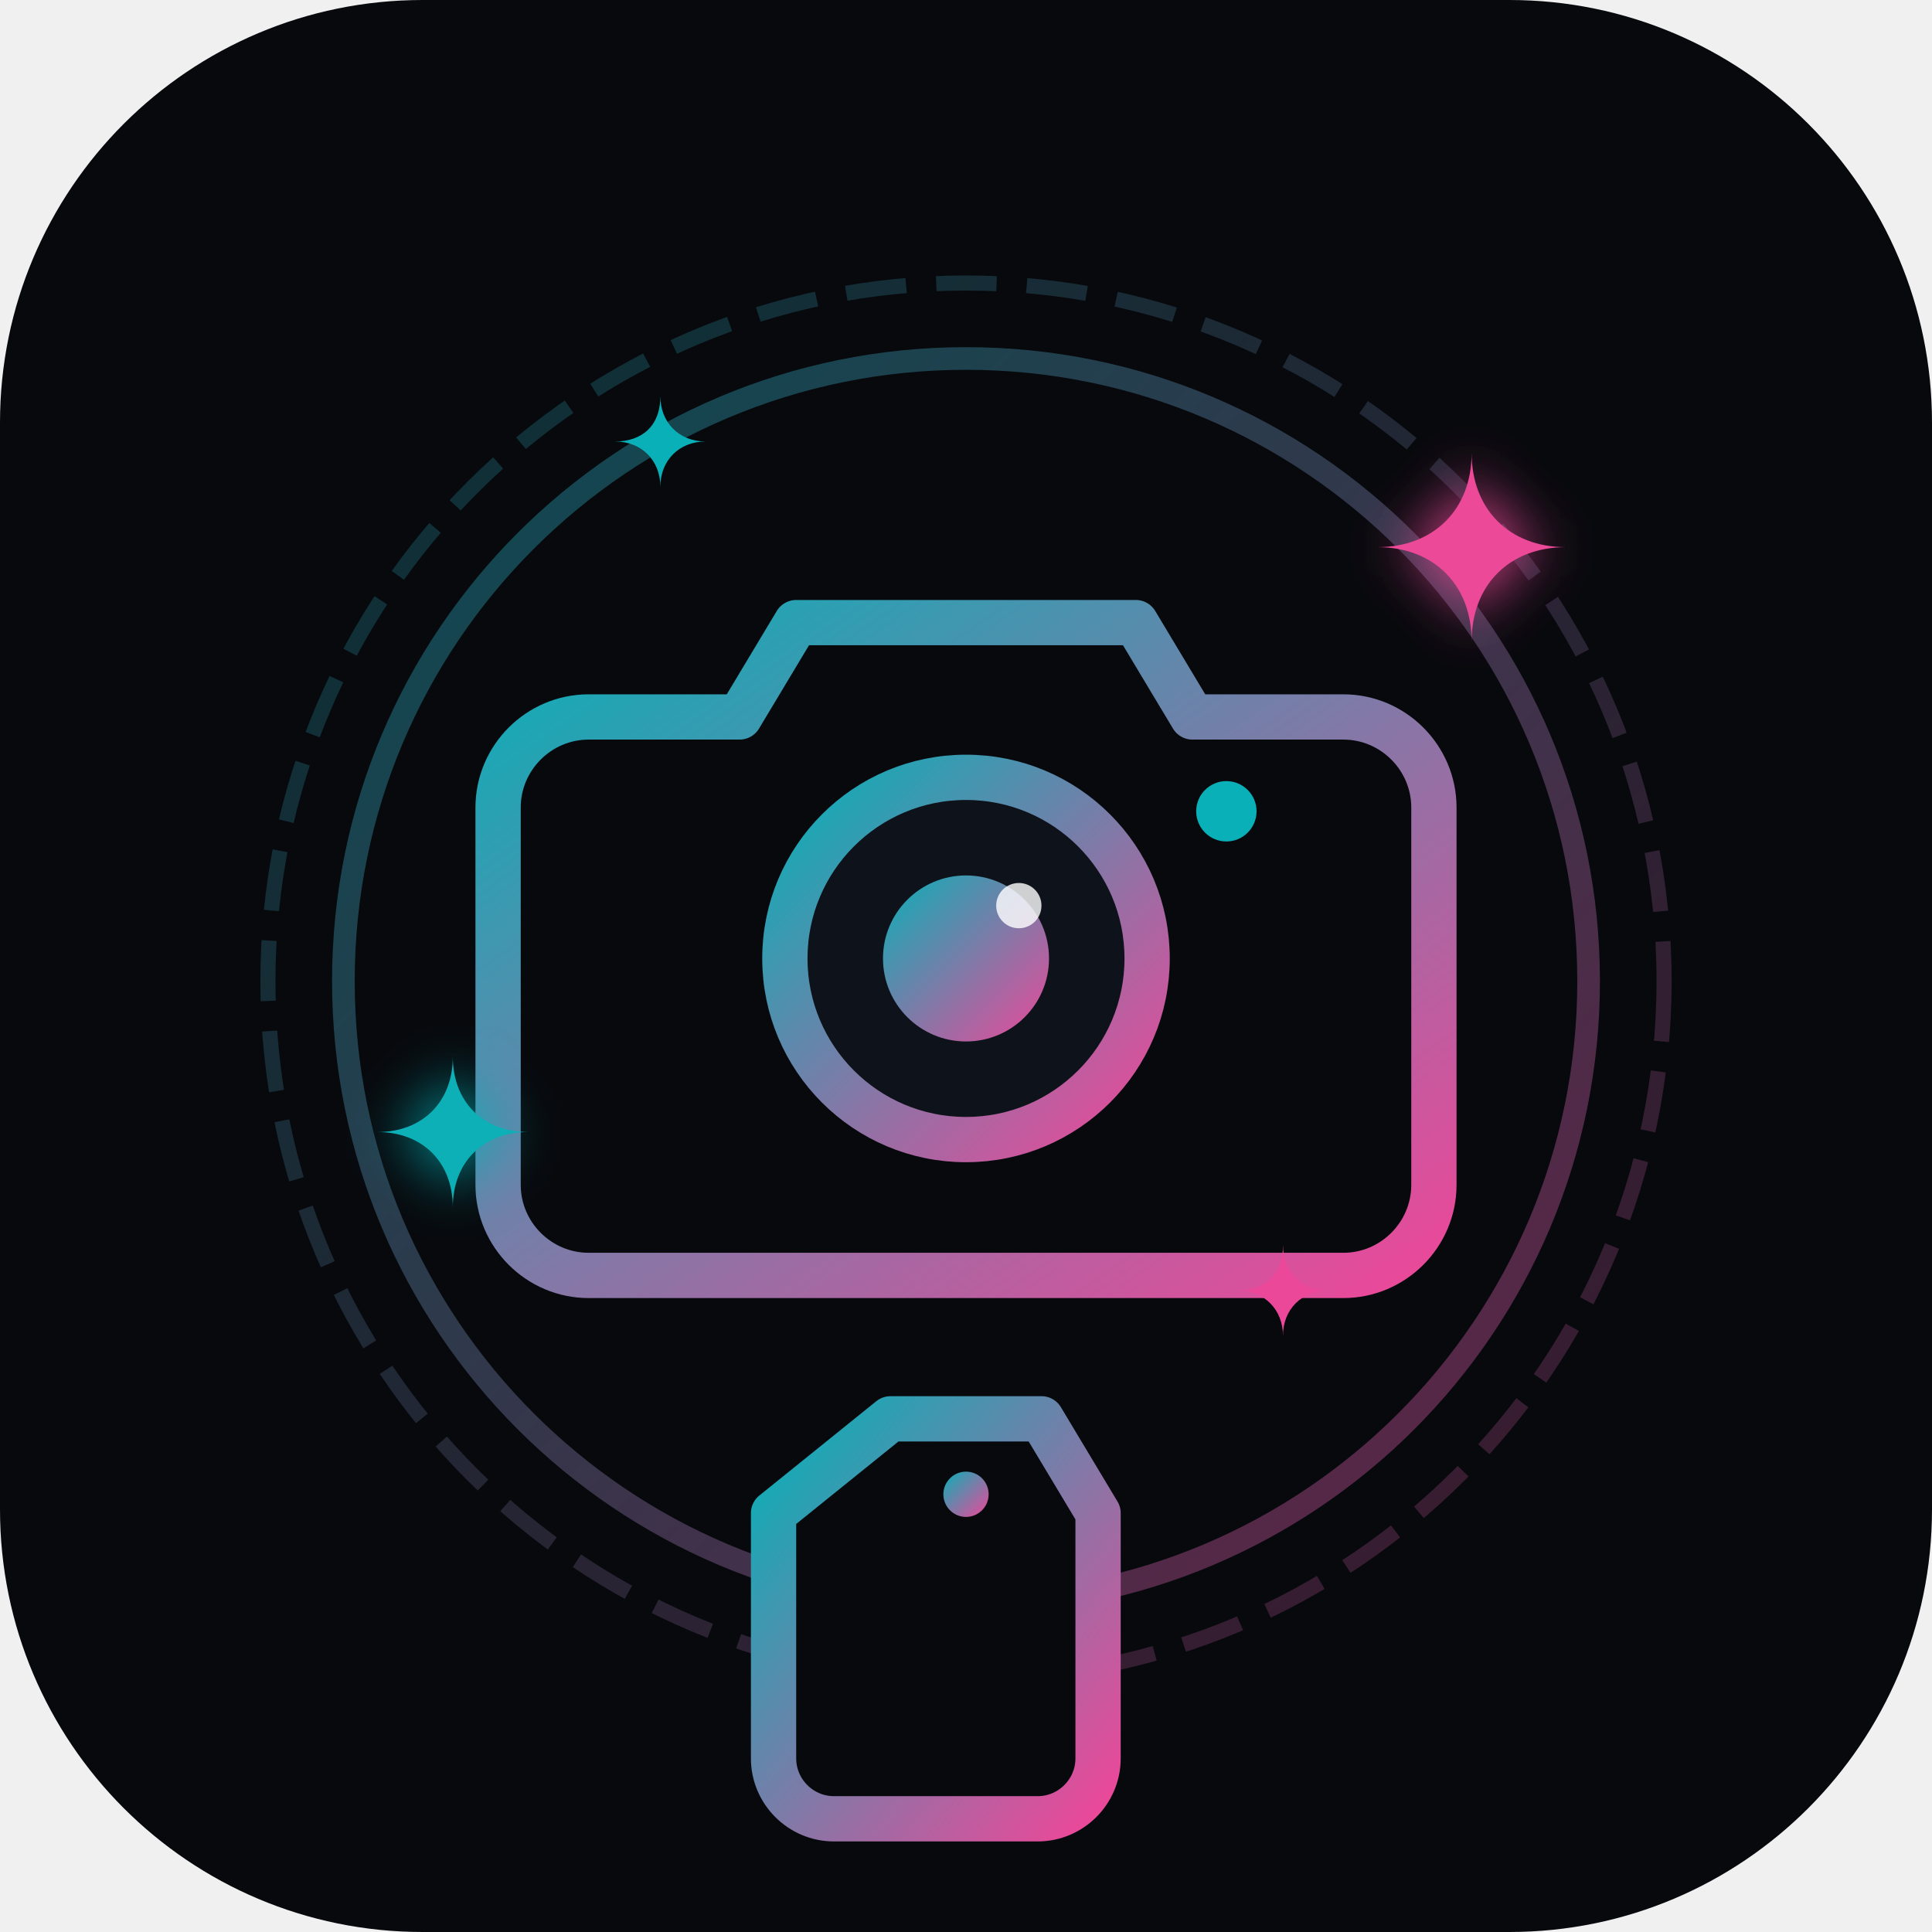
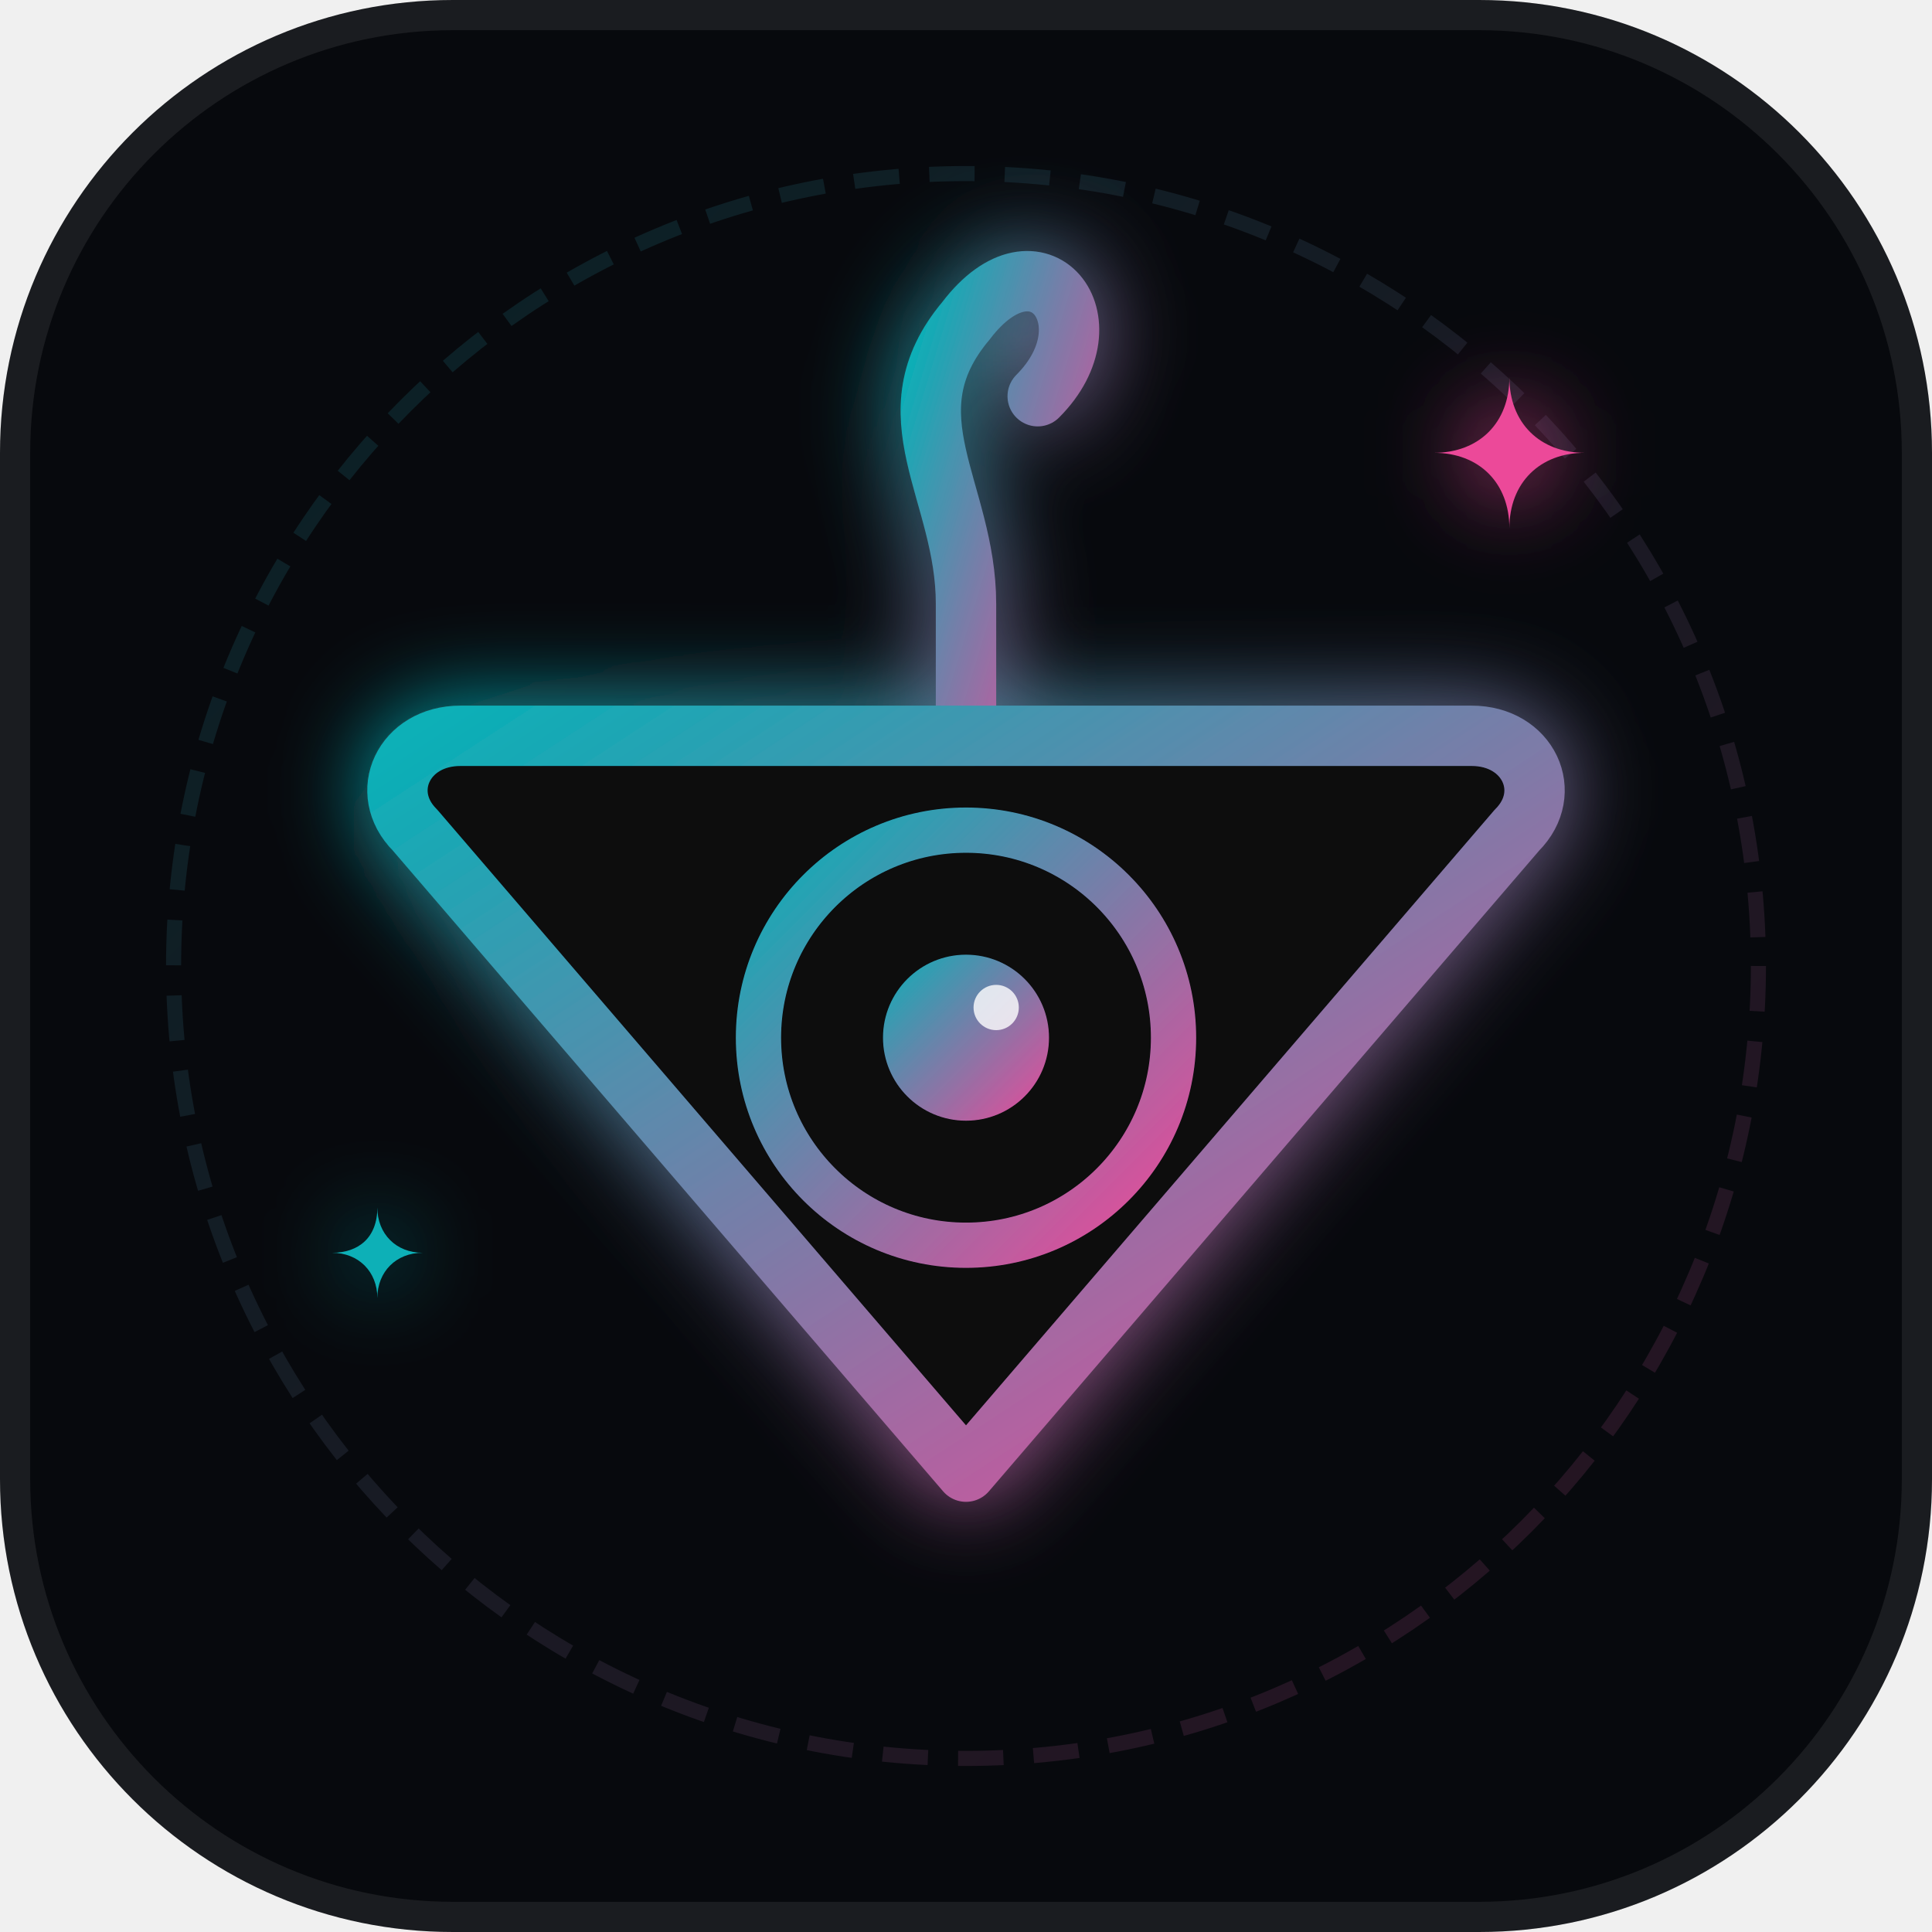
<svg xmlns="http://www.w3.org/2000/svg" viewBox="0 0 512 512" fill="none">
  <defs>
    <linearGradient id="vintamie-grad" x1="0%" y1="0%" x2="100%" y2="100%">
      <stop offset="0%" stop-color="#09b0b7" />
      <stop offset="100%" stop-color="#ec4899" />
    </linearGradient>
    <filter id="neon-glow" x="-20%" y="-20%" width="140%" height="140%">
-       <feGaussianBlur stdDeviation="8" result="blur" />
+       <feGaussianBlur stdDeviation="12" result="blur" />
      <feMerge>
        <feMergeNode in="blur" />
        <feMergeNode in="SourceGraphic" />
      </feMerge>
    </filter>
  </defs>
-   <rect width="512" height="512" rx="112" fill="#07090d" />
-   <circle cx="256" cy="260" r="185" stroke="url(#vintamie-grad)" stroke-width="4" stroke-dasharray="16 8" opacity="0.25" />
-   <circle cx="256" cy="260" r="165" stroke="url(#vintamie-grad)" stroke-width="6" opacity="0.4" />
-   <path d="M256 314 v62" stroke="url(#vintamie-grad)" stroke-width="12" stroke-linecap="round" />
-   <path d="M236 376 h40 l15 25 v65 c0 8.8 -7.2 16 -16 16 h-54 c-8.8 0 -16 -7.2 -16 -16 v-65 z" fill="#07090d" stroke="url(#vintamie-grad)" stroke-width="12" stroke-linejoin="round" />
-   <circle cx="256" cy="396" r="6" fill="url(#vintamie-grad)" />
-   <path d="M156 190 h40 l15-25 h90 l15 25 h40 c13.2 0 24 10.8 24 24 v100 c0 13.2-10.8 24-24 24 h-200 c-13.2 0-24-10.8-24-24 v-100 c0-13.2 10.8-24 24-24 z" fill="#07090d" stroke="url(#vintamie-grad)" stroke-width="12" stroke-linejoin="round" />
-   <circle cx="325" cy="215" r="8" fill="#09b0b7" />
-   <circle cx="256" cy="254" r="48" stroke="url(#vintamie-grad)" stroke-width="12" fill="#0e121a" />
-   <circle cx="256" cy="254" r="22" fill="url(#vintamie-grad)" />
-   <circle cx="270" cy="240" r="6" fill="#fff" opacity="0.8" />
-   <path d="M390 120 c0 15 -10 25 -25 25 c15 0 25 10 25 25 c0 -15 10 -25 25 -25 c -15 0 -25 -10 -25 -25 z" fill="#ec4899" filter="url(#neon-glow)" />
-   <path d="M120 280 c0 12 -8 20 -20 20 c12 0 20 8 20 20 c0 -12 8 -20 20 -20 c-12 0-20-8-20-20 z" fill="#09b0b7" filter="url(#neon-glow)" />
-   <path d="M175 105 c0 8 -5 12 -12 12 c7 0 12 5 12 12 c0 -7 5 -12 12 -12 c-7 0-12-5-12-12 z" fill="#09b0b7" />
-   <path d="M340 330 c0 8 -5 12 -12 12 c7 0 12 5 12 12 c0 -7 5 -12 12 -12 c-7 0-12-5-12-12 z" fill="#ec4899" />
+   <rect width="512" height="512" rx="120" fill="#07090d" />
+   <rect width="504" height="504" x="4" y="4" rx="116" stroke="rgba(255, 255, 255, 0.08)" stroke-width="8" />
+   <circle cx="256" cy="256" r="210" stroke="url(#vintamie-grad)" stroke-width="4" stroke-dasharray="12 8" opacity="0.15" />
+   <g filter="url(#neon-glow)">
+     <path d="M 256 195 V 160 C 256 130, 235 110, 256 85 C 275 60, 295 85, 275 105" stroke="url(#vintamie-grad)" stroke-width="16" stroke-linecap="round" fill="none" />
+     <path d="M 110 220 L 256 390 L 402 220 C 412 210, 405 195, 390 195 L 122 195 C 107 195, 100 210, 110 220 Z" fill="#07090d" stroke="url(#vintamie-grad)" stroke-width="16" stroke-linejoin="round" />
+     <circle cx="256" cy="275" r="55" stroke="url(#vintamie-grad)" stroke-width="12" fill="#07090d" />
+     <circle cx="256" cy="275" r="22" fill="url(#vintamie-grad)" />
+     <circle cx="264" cy="267" r="6" fill="#fff" opacity="0.8" />
+     <path d="M 400 100 c 0 12 -8 20 -20 20 c 12 0 20 8 20 20 c 0 -12 8 -20 20 -20 c -12 0 -20 -8 -20 -20 z" fill="#ec4899" />
+     <path d="M 100 320 c 0 8 -5 12 -12 12 c 7 0 12 5 12 12 c 0 -7 5 -12 12 -12 c -7 0 -12 -5 -12 -12 z" fill="#09b0b7" />
+   </g>
</svg>
